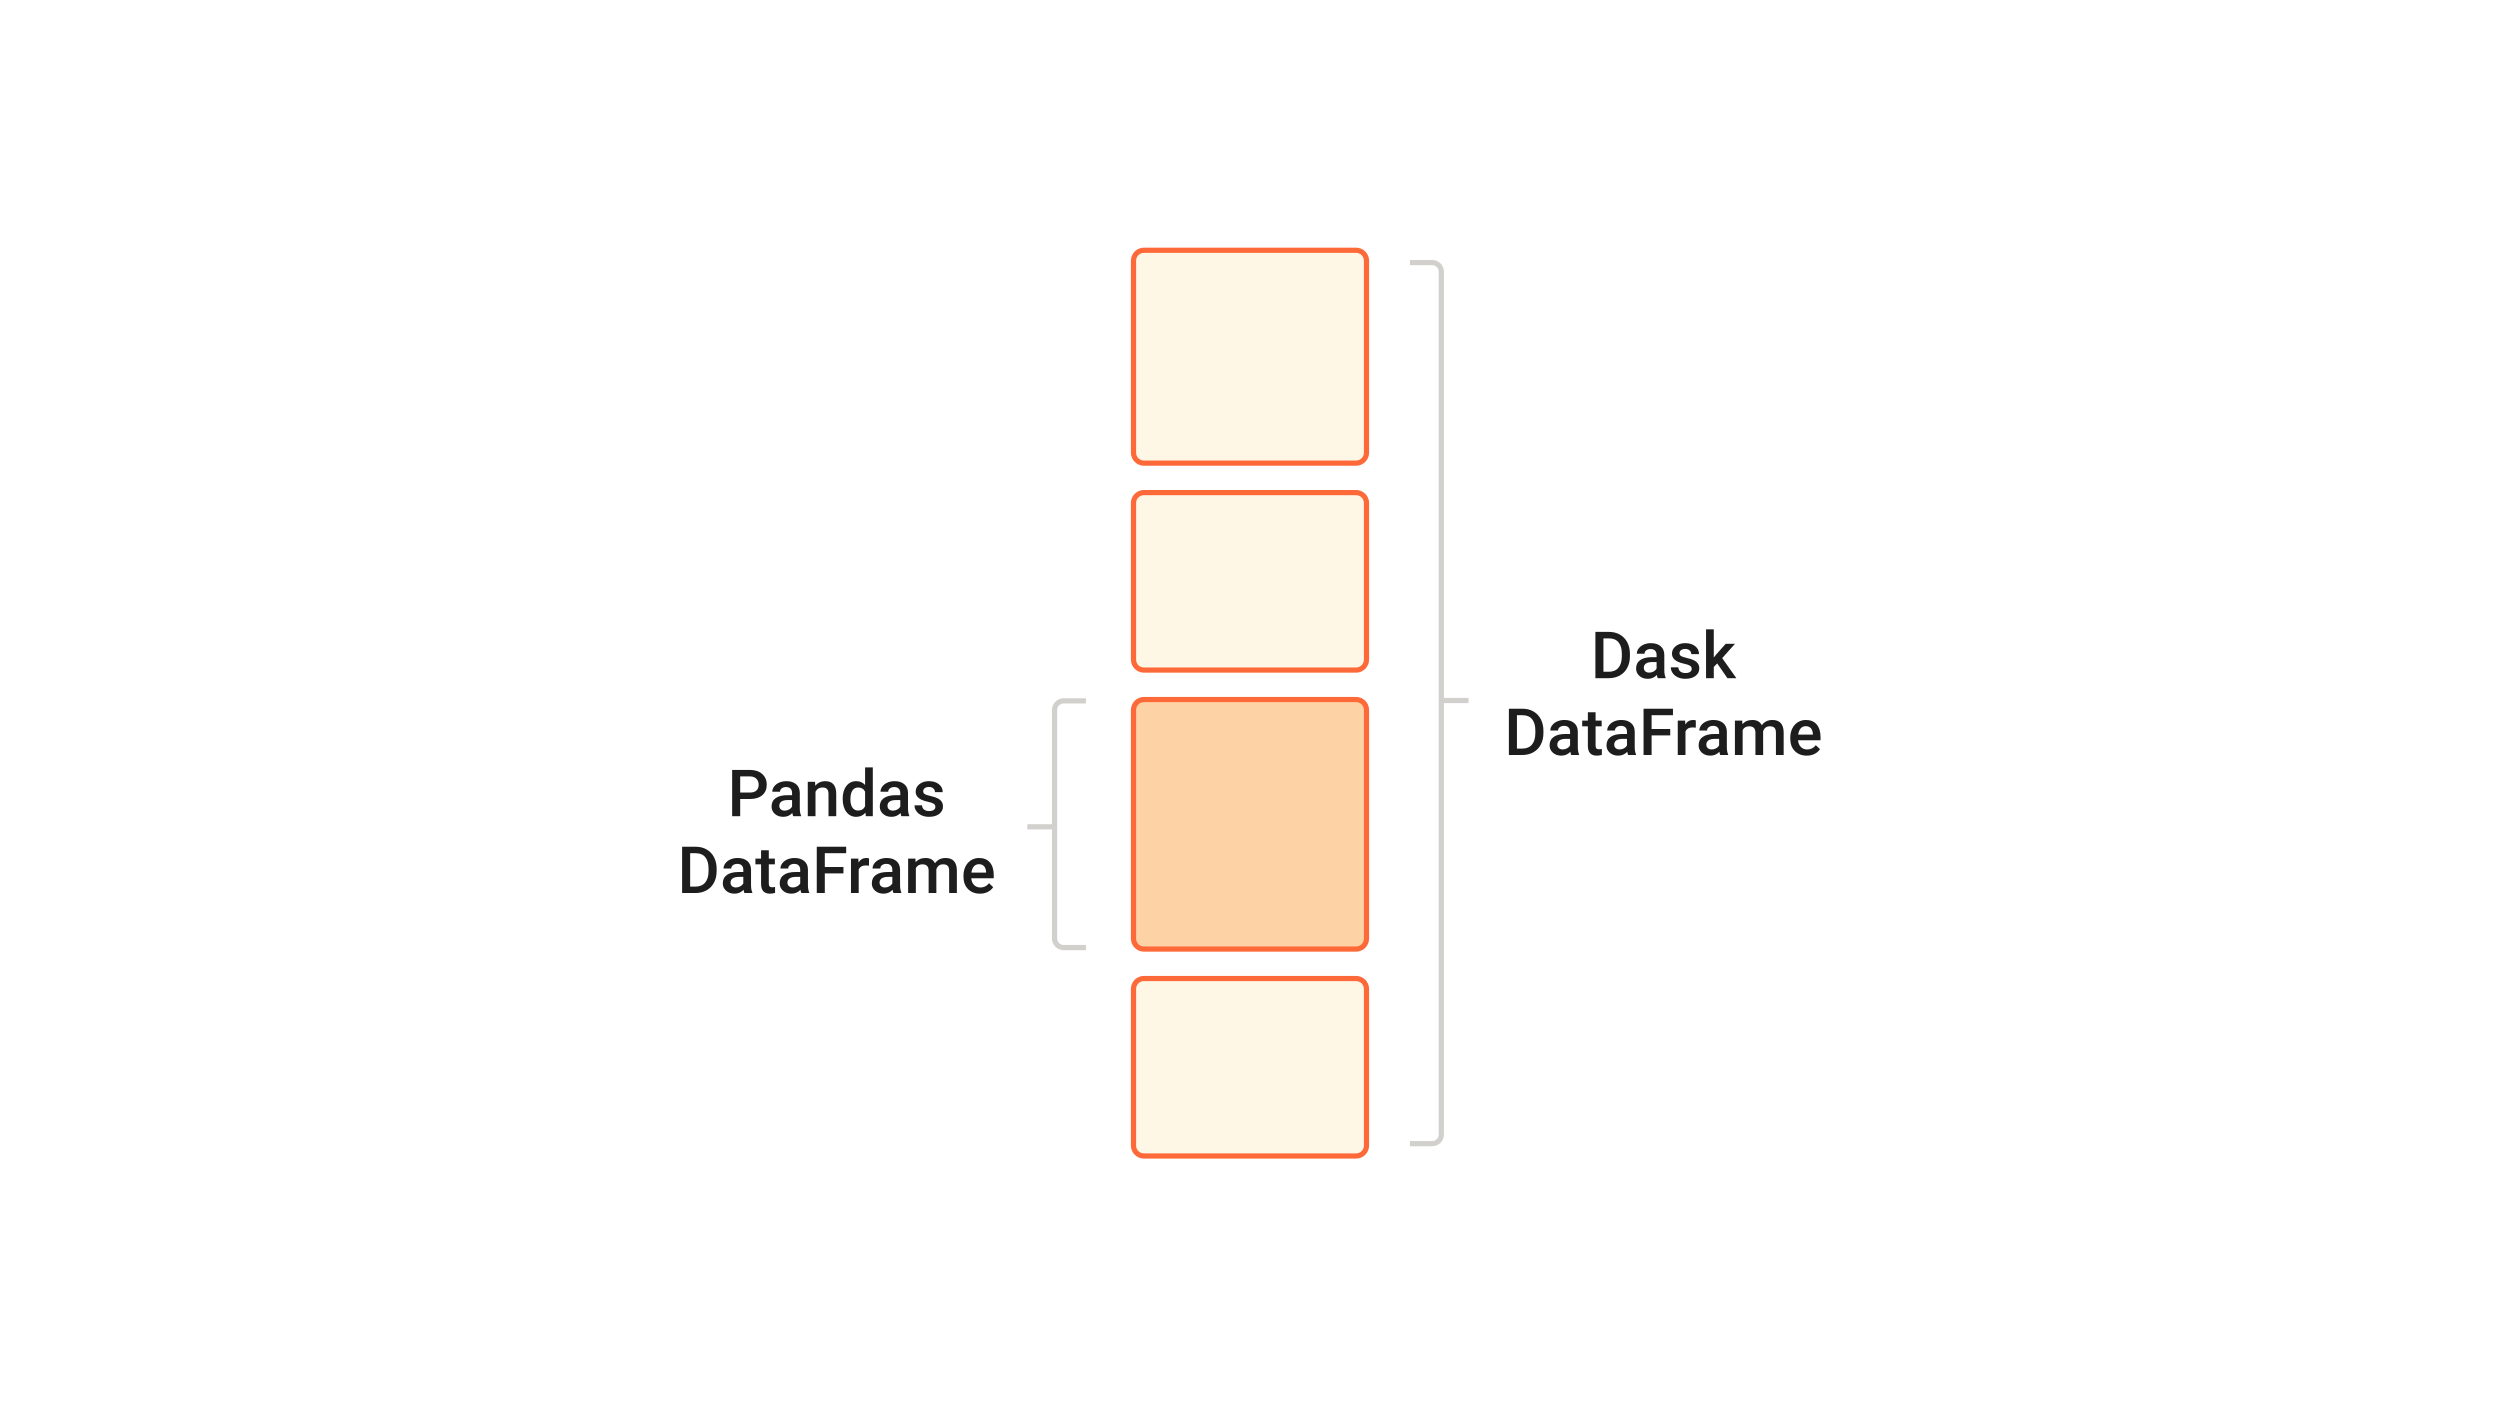
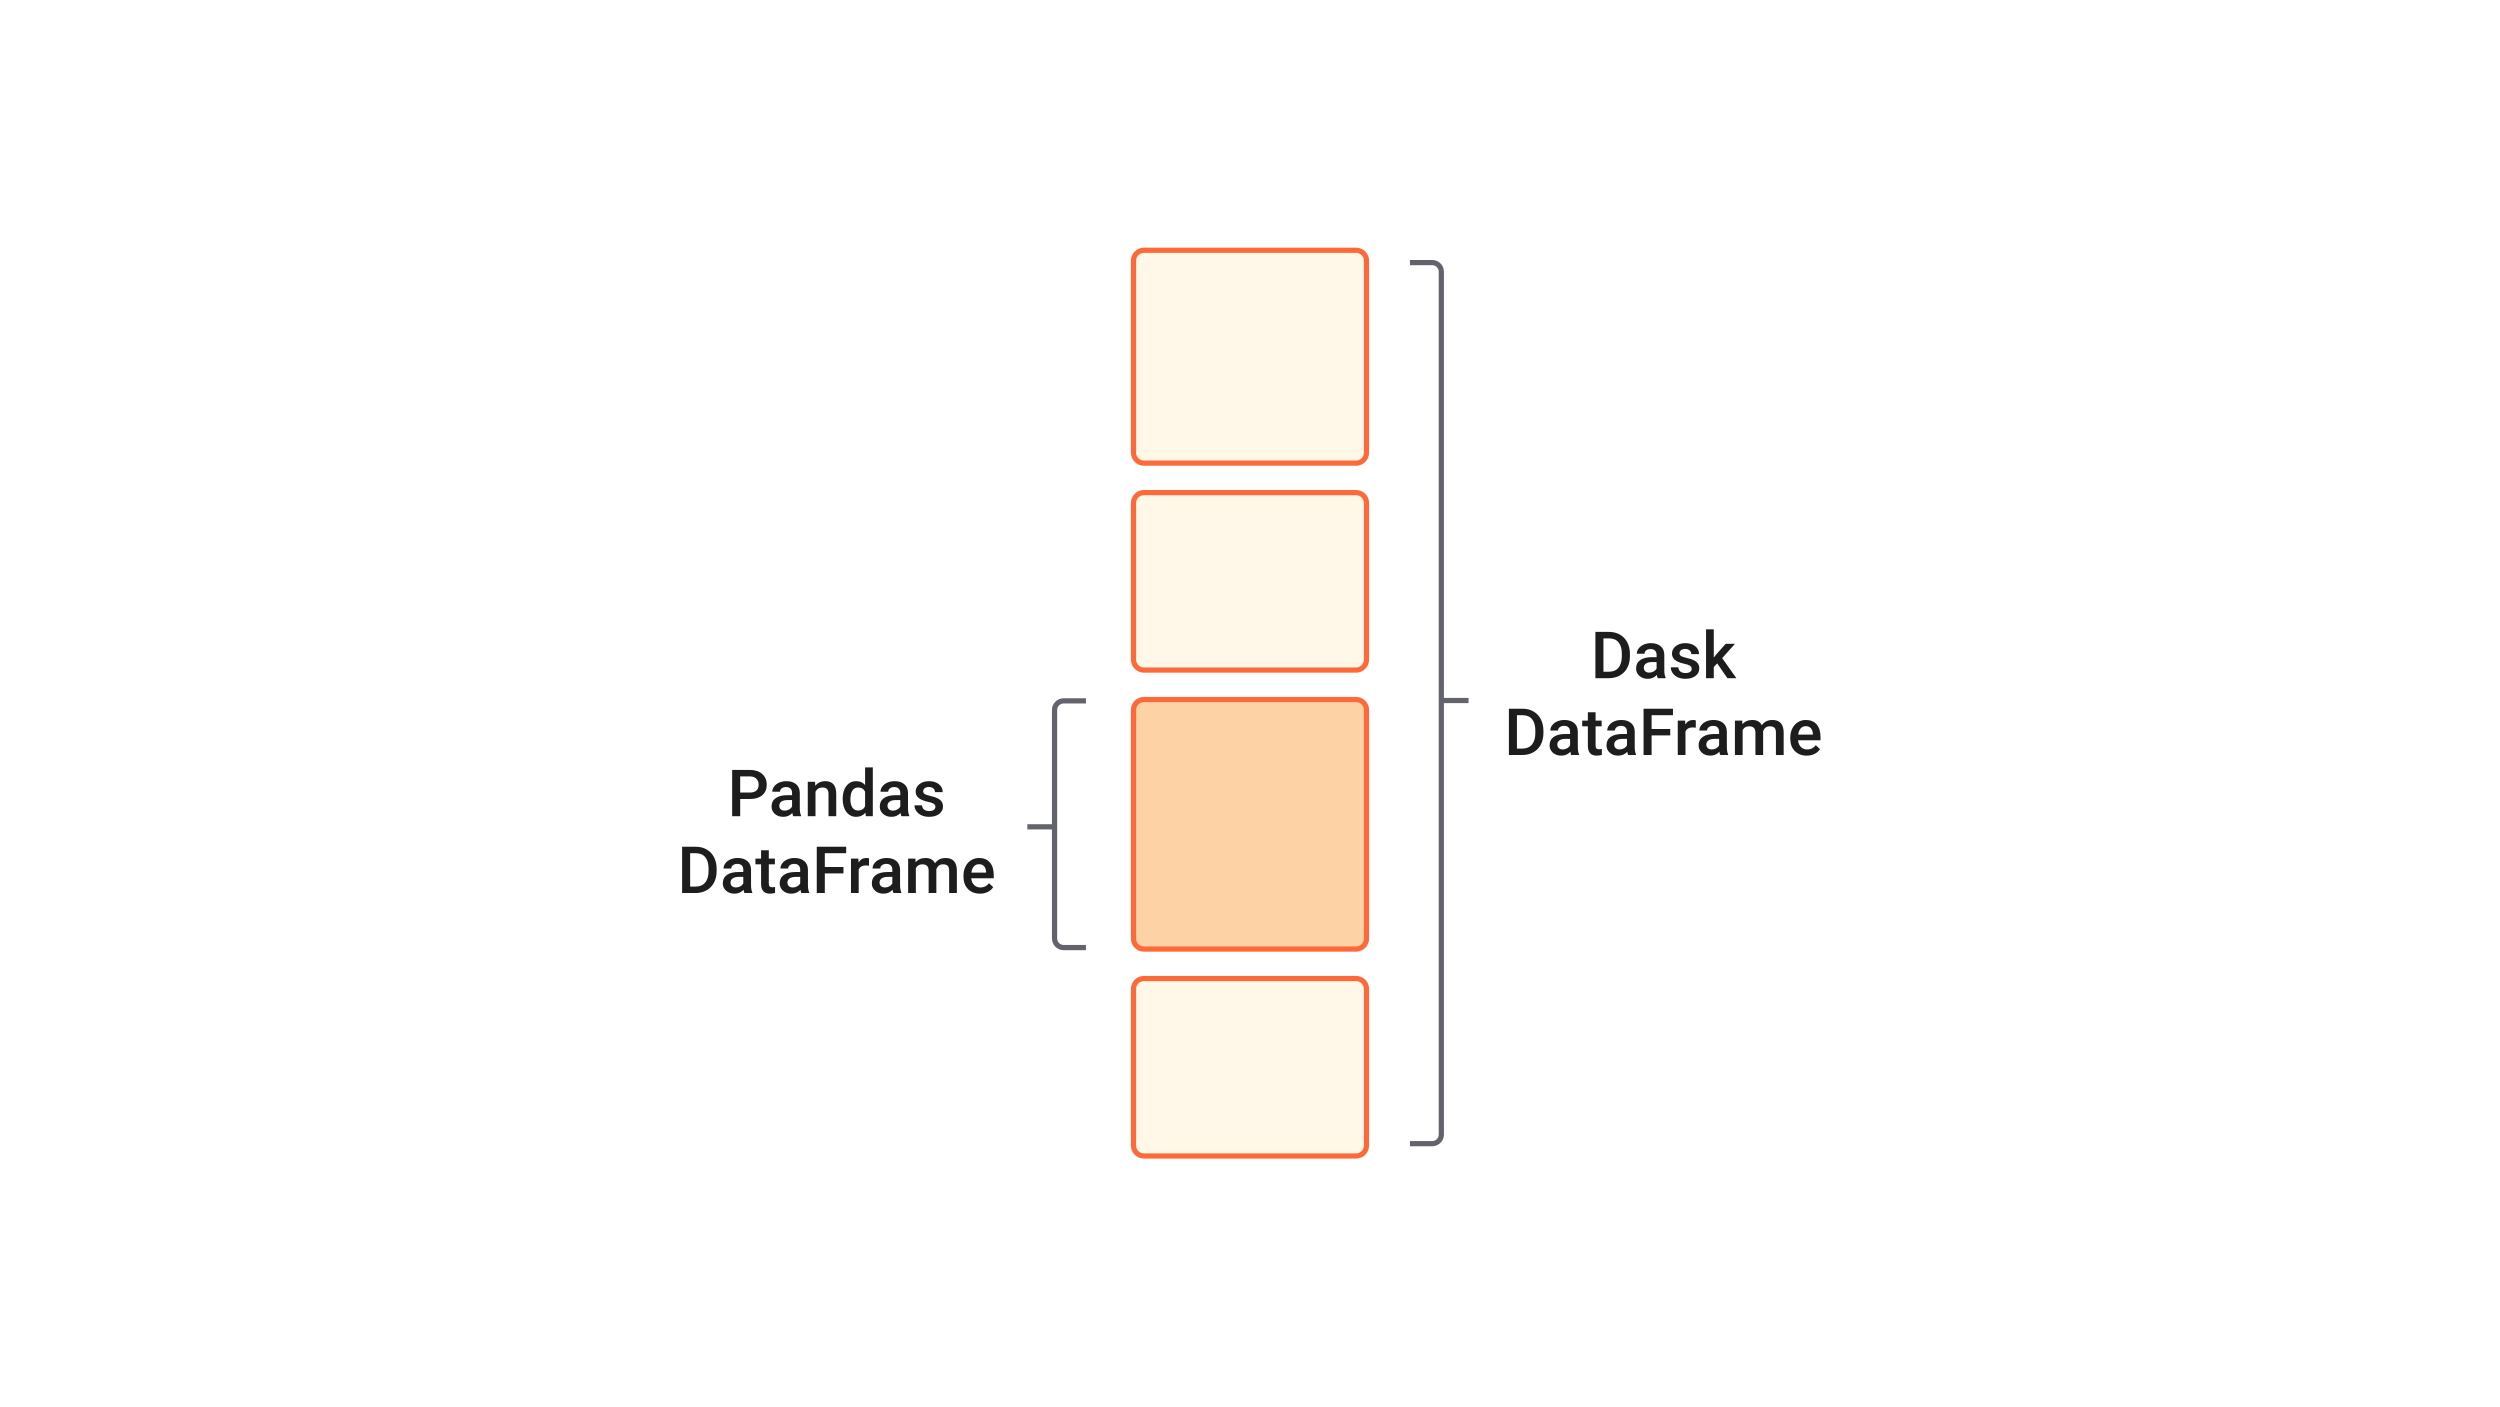
<svg xmlns="http://www.w3.org/2000/svg" width="1920" height="1080" viewBox="0 0 1920 1080" fill="none">
-   <rect x="1049.47" y="887.806" width="178.935" height="136.308" rx="8" transform="rotate(-180 1049.47 887.806)" fill="#FFF7E6" stroke="#FE6939" stroke-width="4" />
-   <rect x="1049.47" y="514.621" width="178.935" height="136.308" rx="8" transform="rotate(-180 1049.47 514.621)" fill="#FFF7E6" stroke="#FE6939" stroke-width="4" />
+   <rect x="1049.47" y="887.806" width="178.935" height="136.308" rx="8" transform="rotate(-180 1049.47 887.806)" fill="#FFF7E7" stroke="#FE6939" stroke-width="4" />
+   <rect x="1049.47" y="514.621" width="178.935" height="136.308" rx="8" transform="rotate(-180 1049.47 514.621)" fill="#FFF7E7" stroke="#FE6939" stroke-width="4" />
  <rect x="1049.47" y="728.879" width="178.935" height="191.639" rx="8" transform="rotate(-180 1049.47 728.879)" fill="#FDD3A6" stroke="#FE6939" stroke-width="4" />
-   <rect x="1049.47" y="355.694" width="178.935" height="163.499" rx="8" transform="rotate(-180 1049.47 355.694)" fill="#FFF7E6" stroke="#FE6939" stroke-width="4" />
+   <rect x="1049.47" y="355.694" width="178.935" height="163.499" rx="8" transform="rotate(-180 1049.47 355.694)" fill="#FFF7E7" stroke="#FE6939" stroke-width="4" />
  <path d="M568.465 613.637V626.845H562.289V591.299H575.887C579.859 591.299 583.008 592.332 585.336 594.399C587.679 596.466 588.851 599.201 588.851 602.602C588.851 606.085 587.704 608.795 585.409 610.732C583.13 612.669 579.932 613.637 575.814 613.637H568.465ZM568.465 608.681H575.887C578.085 608.681 579.761 608.169 580.917 607.143C582.072 606.102 582.65 604.604 582.65 602.651C582.65 600.731 582.064 599.201 580.892 598.061C579.72 596.906 578.109 596.312 576.058 596.279H568.465V608.681ZM609.188 626.845C608.928 626.341 608.7 625.519 608.505 624.38C606.616 626.349 604.305 627.334 601.571 627.334C598.918 627.334 596.753 626.577 595.077 625.063C593.4 623.55 592.562 621.678 592.562 619.448C592.562 616.632 593.604 614.476 595.687 612.978C597.787 611.465 600.782 610.708 604.671 610.708H608.309V608.974C608.309 607.607 607.927 606.517 607.162 605.703C606.397 604.873 605.233 604.458 603.671 604.458C602.32 604.458 601.213 604.8 600.35 605.483C599.488 606.15 599.056 607.005 599.056 608.047H593.124C593.124 606.598 593.604 605.247 594.564 603.994C595.524 602.724 596.826 601.732 598.47 601.015C600.13 600.299 601.978 599.941 604.012 599.941C607.105 599.941 609.571 600.722 611.41 602.285C613.249 603.831 614.193 606.012 614.242 608.828V620.742C614.242 623.118 614.575 625.014 615.243 626.43V626.845H609.188ZM602.67 622.573C603.841 622.573 604.94 622.288 605.965 621.719C607.007 621.149 607.788 620.384 608.309 619.424V614.443H605.111C602.914 614.443 601.262 614.826 600.155 615.591C599.048 616.356 598.495 617.438 598.495 618.838C598.495 619.977 598.869 620.888 599.618 621.572C600.383 622.239 601.4 622.573 602.67 622.573ZM625.961 600.429L626.131 603.481C628.085 601.121 630.648 599.941 633.822 599.941C639.323 599.941 642.123 603.091 642.22 609.389V626.845H636.288V609.731C636.288 608.055 635.921 606.818 635.189 606.02C634.473 605.206 633.293 604.8 631.649 604.8C629.256 604.8 627.474 605.882 626.302 608.047V626.845H620.37V600.429H625.961ZM647.176 613.442C647.176 609.373 648.12 606.11 650.008 603.652C651.896 601.178 654.427 599.941 657.601 599.941C660.401 599.941 662.663 600.918 664.388 602.871V589.345H670.321V626.845H664.95L664.657 624.111C662.883 626.26 660.515 627.334 657.552 627.334C654.46 627.334 651.953 626.089 650.033 623.598C648.129 621.108 647.176 617.723 647.176 613.442ZM653.109 613.955C653.109 616.64 653.622 618.74 654.647 620.254C655.689 621.751 657.162 622.5 659.066 622.5C661.491 622.5 663.265 621.417 664.388 619.253V607.973C663.298 605.858 661.54 604.8 659.115 604.8C657.194 604.8 655.713 605.565 654.671 607.094C653.63 608.608 653.109 610.895 653.109 613.955ZM692.294 626.845C692.033 626.341 691.805 625.519 691.61 624.38C689.722 626.349 687.411 627.334 684.676 627.334C682.023 627.334 679.859 626.577 678.182 625.063C676.506 623.55 675.668 621.678 675.668 619.448C675.668 616.632 676.709 614.476 678.793 612.978C680.892 611.465 683.887 610.708 687.777 610.708H691.415V608.974C691.415 607.607 691.032 606.517 690.267 605.703C689.502 604.873 688.338 604.458 686.776 604.458C685.425 604.458 684.318 604.8 683.456 605.483C682.593 606.15 682.162 607.005 682.162 608.047H676.229C676.229 606.598 676.709 605.247 677.67 603.994C678.63 602.724 679.932 601.732 681.576 601.015C683.236 600.299 685.083 599.941 687.118 599.941C690.21 599.941 692.676 600.722 694.515 602.285C696.354 603.831 697.298 606.012 697.347 608.828V620.742C697.347 623.118 697.681 625.014 698.348 626.43V626.845H692.294ZM685.775 622.573C686.947 622.573 688.046 622.288 689.071 621.719C690.113 621.149 690.894 620.384 691.415 619.424V614.443H688.216C686.019 614.443 684.367 614.826 683.26 615.591C682.154 616.356 681.6 617.438 681.6 618.838C681.6 619.977 681.975 620.888 682.723 621.572C683.488 622.239 684.505 622.573 685.775 622.573ZM718.368 619.668C718.368 618.61 717.928 617.804 717.049 617.251C716.187 616.697 714.746 616.209 712.728 615.786C710.71 615.363 709.025 614.826 707.674 614.175C704.712 612.742 703.231 610.667 703.231 607.949C703.231 605.67 704.191 603.766 706.112 602.236C708.032 600.706 710.474 599.941 713.436 599.941C716.594 599.941 719.141 600.722 721.078 602.285C723.031 603.847 724.007 605.874 724.007 608.364H718.075C718.075 607.225 717.652 606.281 716.805 605.532C715.959 604.767 714.836 604.385 713.436 604.385C712.134 604.385 711.068 604.686 710.238 605.288C709.424 605.89 709.017 606.696 709.017 607.705C709.017 608.616 709.4 609.324 710.165 609.829C710.93 610.333 712.476 610.846 714.803 611.367C717.131 611.872 718.954 612.482 720.272 613.198C721.607 613.898 722.591 614.744 723.226 615.737C723.877 616.73 724.203 617.934 724.203 619.35C724.203 621.727 723.218 623.655 721.249 625.136C719.279 626.601 716.699 627.334 713.509 627.334C711.345 627.334 709.416 626.943 707.723 626.162C706.031 625.381 704.712 624.306 703.768 622.939C702.824 621.572 702.352 620.099 702.352 618.52H708.114C708.195 619.92 708.724 621.002 709.701 621.767C710.677 622.516 711.971 622.89 713.583 622.89C715.145 622.89 716.333 622.597 717.147 622.011C717.961 621.409 718.368 620.628 718.368 619.668ZM523.861 685.845V650.299H534.359C537.5 650.299 540.283 650.998 542.709 652.398C545.15 653.798 547.038 655.784 548.373 658.355C549.707 660.927 550.375 663.873 550.375 667.193V668.975C550.375 672.344 549.699 675.307 548.348 677.862C547.014 680.417 545.101 682.387 542.611 683.77C540.137 685.154 537.297 685.845 534.09 685.845H523.861ZM530.038 655.279V680.914H534.066C537.305 680.914 539.787 679.905 541.512 677.886C543.254 675.852 544.141 672.939 544.173 669.146V667.169C544.173 663.311 543.335 660.365 541.659 658.331C539.982 656.296 537.549 655.279 534.359 655.279H530.038ZM571.737 685.845C571.477 685.341 571.249 684.519 571.053 683.38C569.165 685.349 566.854 686.334 564.12 686.334C561.467 686.334 559.302 685.577 557.626 684.063C555.949 682.55 555.111 680.678 555.111 678.448C555.111 675.632 556.153 673.476 558.236 671.978C560.336 670.465 563.33 669.708 567.22 669.708H570.858V667.974C570.858 666.607 570.476 665.517 569.711 664.703C568.946 663.873 567.782 663.458 566.219 663.458C564.868 663.458 563.762 663.8 562.899 664.483C562.036 665.15 561.605 666.005 561.605 667.047H555.672C555.672 665.598 556.153 664.247 557.113 662.994C558.073 661.724 559.375 660.732 561.019 660.015C562.679 659.299 564.527 658.941 566.561 658.941C569.654 658.941 572.119 659.722 573.959 661.285C575.798 662.831 576.742 665.012 576.791 667.828V679.742C576.791 682.118 577.124 684.014 577.792 685.43V685.845H571.737ZM565.218 681.573C566.39 681.573 567.489 681.288 568.514 680.719C569.556 680.149 570.337 679.384 570.858 678.424V673.443H567.66C565.463 673.443 563.81 673.826 562.704 674.591C561.597 675.356 561.044 676.438 561.044 677.838C561.044 678.977 561.418 679.888 562.167 680.572C562.932 681.239 563.949 681.573 565.218 681.573ZM590.438 653.009V659.429H595.101V663.824H590.438V678.57C590.438 679.579 590.633 680.312 591.024 680.767C591.431 681.207 592.147 681.427 593.172 681.427C593.856 681.427 594.548 681.345 595.248 681.182V685.772C593.897 686.147 592.595 686.334 591.341 686.334C586.784 686.334 584.505 683.819 584.505 678.79V663.824H580.16V659.429H584.505V653.009H590.438ZM615.438 685.845C615.178 685.341 614.95 684.519 614.755 683.38C612.866 685.349 610.555 686.334 607.821 686.334C605.168 686.334 603.003 685.577 601.327 684.063C599.65 682.55 598.812 680.678 598.812 678.448C598.812 675.632 599.854 673.476 601.937 671.978C604.037 670.465 607.032 669.708 610.921 669.708H614.559V667.974C614.559 666.607 614.177 665.517 613.412 664.703C612.647 663.873 611.483 663.458 609.921 663.458C608.57 663.458 607.463 663.8 606.6 664.483C605.738 665.15 605.306 666.005 605.306 667.047H599.374C599.374 665.598 599.854 664.247 600.814 662.994C601.774 661.724 603.076 660.732 604.72 660.015C606.38 659.299 608.228 658.941 610.262 658.941C613.355 658.941 615.821 659.722 617.66 661.285C619.499 662.831 620.443 665.012 620.492 667.828V679.742C620.492 682.118 620.825 684.014 621.493 685.43V685.845H615.438ZM608.92 681.573C610.091 681.573 611.19 681.288 612.215 680.719C613.257 680.149 614.038 679.384 614.559 678.424V673.443H611.361C609.164 673.443 607.512 673.826 606.405 674.591C605.298 675.356 604.745 676.438 604.745 677.838C604.745 678.977 605.119 679.888 605.868 680.572C606.633 681.239 607.65 681.573 608.92 681.573ZM647.762 670.782H633.456V685.845H627.279V650.299H649.862V655.279H633.456V665.85H647.762V670.782ZM667.391 664.849C666.61 664.719 665.804 664.654 664.974 664.654C662.256 664.654 660.425 665.696 659.481 667.779V685.845H653.548V659.429H659.213L659.359 662.384C660.791 660.089 662.777 658.941 665.316 658.941C666.162 658.941 666.862 659.055 667.416 659.283L667.391 664.849ZM686.19 685.845C685.93 685.341 685.702 684.519 685.506 683.38C683.618 685.349 681.307 686.334 678.573 686.334C675.92 686.334 673.755 685.577 672.079 684.063C670.402 682.55 669.564 680.678 669.564 678.448C669.564 675.632 670.606 673.476 672.689 671.978C674.789 670.465 677.783 669.708 681.673 669.708H685.311V667.974C685.311 666.607 684.929 665.517 684.164 664.703C683.399 663.873 682.235 663.458 680.672 663.458C679.322 663.458 678.215 663.8 677.352 664.483C676.49 665.15 676.058 666.005 676.058 667.047H670.126C670.126 665.598 670.606 664.247 671.566 662.994C672.526 661.724 673.828 660.732 675.472 660.015C677.132 659.299 678.98 658.941 681.014 658.941C684.107 658.941 686.573 659.722 688.412 661.285C690.251 662.831 691.195 665.012 691.244 667.828V679.742C691.244 682.118 691.577 684.014 692.245 685.43V685.845H686.19ZM679.671 681.573C680.843 681.573 681.942 681.288 682.967 680.719C684.009 680.149 684.79 679.384 685.311 678.424V673.443H682.113C679.916 673.443 678.264 673.826 677.157 674.591C676.05 675.356 675.497 676.438 675.497 677.838C675.497 678.977 675.871 679.888 676.62 680.572C677.385 681.239 678.402 681.573 679.671 681.573ZM703.036 659.429L703.207 662.188C705.062 660.024 707.601 658.941 710.824 658.941C714.356 658.941 716.773 660.292 718.075 662.994C719.995 660.292 722.697 658.941 726.18 658.941C729.094 658.941 731.258 659.747 732.674 661.358C734.107 662.969 734.839 665.346 734.872 668.487V685.845H728.939V668.658C728.939 666.982 728.573 665.753 727.84 664.971C727.108 664.19 725.895 663.8 724.203 663.8C722.852 663.8 721.745 664.166 720.882 664.898C720.036 665.614 719.442 666.558 719.1 667.73L719.125 685.845H713.192V668.463C713.111 665.354 711.524 663.8 708.431 663.8C706.055 663.8 704.37 664.768 703.378 666.705V685.845H697.445V659.429H703.036ZM752.596 686.334C748.837 686.334 745.785 685.154 743.441 682.794C741.114 680.417 739.95 677.26 739.95 673.321V672.589C739.95 669.952 740.454 667.6 741.463 665.533C742.489 663.45 743.921 661.83 745.76 660.675C747.6 659.519 749.65 658.941 751.913 658.941C755.51 658.941 758.285 660.089 760.238 662.384C762.207 664.678 763.192 667.926 763.192 672.125V674.517H745.931C746.11 676.698 746.835 678.424 748.104 679.693C749.39 680.963 751.001 681.597 752.938 681.597C755.656 681.597 757.87 680.499 759.579 678.302L762.777 681.353C761.719 682.932 760.303 684.161 758.529 685.04C756.771 685.902 754.794 686.334 752.596 686.334ZM751.888 663.702C750.261 663.702 748.942 664.272 747.933 665.411C746.94 666.55 746.306 668.137 746.029 670.172H757.333V669.732C757.202 667.747 756.673 666.249 755.746 665.24C754.818 664.215 753.532 663.702 751.888 663.702Z" fill="#1D1D1D" />
  <path d="M1225.27 520.846V485.299H1235.76C1238.9 485.299 1241.69 485.999 1244.11 487.398C1246.55 488.798 1248.44 490.784 1249.78 493.355C1251.11 495.927 1251.78 498.873 1251.78 502.193V503.975C1251.78 507.345 1251.1 510.307 1249.75 512.862C1248.42 515.417 1246.51 517.387 1244.02 518.77C1241.54 520.154 1238.7 520.846 1235.49 520.846H1225.27ZM1231.44 490.279V515.914H1235.47C1238.71 515.914 1241.19 514.905 1242.92 512.887C1244.66 510.852 1245.54 507.939 1245.58 504.146V502.169C1245.58 498.311 1244.74 495.365 1243.06 493.331C1241.39 491.296 1238.95 490.279 1235.76 490.279H1231.44ZM1273.14 520.846C1272.88 520.341 1272.65 519.519 1272.46 518.38C1270.57 520.349 1268.26 521.334 1265.52 521.334C1262.87 521.334 1260.71 520.577 1259.03 519.063C1257.35 517.55 1256.52 515.678 1256.52 513.448C1256.52 510.632 1257.56 508.476 1259.64 506.978C1261.74 505.465 1264.73 504.708 1268.62 504.708H1272.26V502.974C1272.26 501.607 1271.88 500.517 1271.11 499.703C1270.35 498.873 1269.19 498.458 1267.62 498.458C1266.27 498.458 1265.17 498.8 1264.3 499.483C1263.44 500.151 1263.01 501.005 1263.01 502.047H1257.08C1257.08 500.598 1257.56 499.247 1258.52 497.994C1259.48 496.724 1260.78 495.732 1262.42 495.015C1264.08 494.299 1265.93 493.941 1267.97 493.941C1271.06 493.941 1273.52 494.723 1275.36 496.285C1277.2 497.831 1278.15 500.012 1278.19 502.828V514.742C1278.19 517.118 1278.53 519.014 1279.2 520.431V520.846H1273.14ZM1266.62 516.573C1267.79 516.573 1268.89 516.288 1269.92 515.719C1270.96 515.149 1271.74 514.384 1272.26 513.424V508.443H1269.06C1266.87 508.443 1265.21 508.826 1264.11 509.591C1263 510.356 1262.45 511.438 1262.45 512.838C1262.45 513.977 1262.82 514.889 1263.57 515.572C1264.34 516.239 1265.35 516.573 1266.62 516.573ZM1299.22 513.668C1299.22 512.61 1298.78 511.804 1297.9 511.251C1297.03 510.697 1295.59 510.209 1293.58 509.786C1291.56 509.363 1289.87 508.826 1288.52 508.175C1285.56 506.742 1284.08 504.667 1284.08 501.949C1284.08 499.67 1285.04 497.766 1286.96 496.236C1288.88 494.706 1291.32 493.941 1294.28 493.941C1297.44 493.941 1299.99 494.723 1301.93 496.285C1303.88 497.848 1304.85 499.874 1304.85 502.364H1298.92C1298.92 501.225 1298.5 500.281 1297.65 499.532C1296.81 498.767 1295.68 498.385 1294.28 498.385C1292.98 498.385 1291.92 498.686 1291.09 499.288C1290.27 499.89 1289.86 500.696 1289.86 501.705C1289.86 502.616 1290.25 503.324 1291.01 503.829C1291.78 504.334 1293.32 504.846 1295.65 505.367C1297.98 505.872 1299.8 506.482 1301.12 507.198C1302.45 507.898 1303.44 508.744 1304.07 509.737C1304.72 510.73 1305.05 511.934 1305.05 513.35C1305.05 515.727 1304.07 517.655 1302.1 519.137C1300.13 520.601 1297.55 521.334 1294.36 521.334C1292.19 521.334 1290.26 520.943 1288.57 520.162C1286.88 519.381 1285.56 518.306 1284.62 516.939C1283.67 515.572 1283.2 514.099 1283.2 512.52H1288.96C1289.04 513.92 1289.57 515.002 1290.55 515.767C1291.52 516.516 1292.82 516.89 1294.43 516.89C1295.99 516.89 1297.18 516.598 1297.99 516.012C1298.81 515.409 1299.22 514.628 1299.22 513.668ZM1318.82 509.517L1316.18 512.227V520.846H1310.25V483.346H1316.18V504.976L1318.04 502.657L1325.34 494.43H1332.47L1322.65 505.44L1333.52 520.846H1326.66L1318.82 509.517ZM1158.83 579.846V544.299H1169.33C1172.47 544.299 1175.26 544.999 1177.68 546.398C1180.12 547.798 1182.01 549.784 1183.35 552.355C1184.68 554.927 1185.35 557.873 1185.35 561.193V562.975C1185.35 566.345 1184.67 569.307 1183.32 571.862C1181.99 574.417 1180.07 576.387 1177.58 577.77C1175.11 579.154 1172.27 579.846 1169.06 579.846H1158.83ZM1165.01 549.279V574.914H1169.04C1172.28 574.914 1174.76 573.905 1176.49 571.887C1178.23 569.852 1179.11 566.939 1179.15 563.146V561.169C1179.15 557.311 1178.31 554.365 1176.63 552.331C1174.96 550.296 1172.52 549.279 1169.33 549.279H1165.01ZM1206.71 579.846C1206.45 579.341 1206.22 578.519 1206.03 577.38C1204.14 579.349 1201.83 580.334 1199.09 580.334C1196.44 580.334 1194.28 579.577 1192.6 578.063C1190.92 576.55 1190.08 574.678 1190.08 572.448C1190.08 569.632 1191.13 567.476 1193.21 565.978C1195.31 564.465 1198.3 563.708 1202.19 563.708H1205.83V561.974C1205.83 560.607 1205.45 559.517 1204.68 558.703C1203.92 557.873 1202.76 557.458 1201.19 557.458C1199.84 557.458 1198.74 557.8 1197.87 558.483C1197.01 559.151 1196.58 560.005 1196.58 561.047H1190.65C1190.65 559.598 1191.13 558.247 1192.09 556.994C1193.05 555.724 1194.35 554.732 1195.99 554.015C1197.65 553.299 1199.5 552.941 1201.53 552.941C1204.63 552.941 1207.09 553.723 1208.93 555.285C1210.77 556.831 1211.72 559.012 1211.76 561.828V573.742C1211.76 576.118 1212.1 578.014 1212.77 579.431V579.846H1206.71ZM1200.19 575.573C1201.36 575.573 1202.46 575.288 1203.49 574.719C1204.53 574.149 1205.31 573.384 1205.83 572.424V567.443H1202.63C1200.44 567.443 1198.78 567.826 1197.68 568.591C1196.57 569.356 1196.02 570.438 1196.02 571.838C1196.02 572.977 1196.39 573.889 1197.14 574.572C1197.91 575.239 1198.92 575.573 1200.19 575.573ZM1225.41 547.009V553.43H1230.07V557.824H1225.41V572.57C1225.41 573.579 1225.61 574.312 1226 574.767C1226.4 575.207 1227.12 575.427 1228.15 575.427C1228.83 575.427 1229.52 575.345 1230.22 575.182V579.772C1228.87 580.147 1227.57 580.334 1226.31 580.334C1221.76 580.334 1219.48 577.819 1219.48 572.79V557.824H1215.13V553.43H1219.48V547.009H1225.41ZM1250.41 579.846C1250.15 579.341 1249.92 578.519 1249.73 577.38C1247.84 579.349 1245.53 580.334 1242.79 580.334C1240.14 580.334 1237.98 579.577 1236.3 578.063C1234.62 576.55 1233.79 574.678 1233.79 572.448C1233.79 569.632 1234.83 567.476 1236.91 565.978C1239.01 564.465 1242 563.708 1245.89 563.708H1249.53V561.974C1249.53 560.607 1249.15 559.517 1248.39 558.703C1247.62 557.873 1246.46 557.458 1244.89 557.458C1243.54 557.458 1242.44 557.8 1241.57 558.483C1240.71 559.151 1240.28 560.005 1240.28 561.047H1234.35C1234.35 559.598 1234.83 558.247 1235.79 556.994C1236.75 555.724 1238.05 554.732 1239.69 554.015C1241.35 553.299 1243.2 552.941 1245.24 552.941C1248.33 552.941 1250.79 553.723 1252.63 555.285C1254.47 556.831 1255.42 559.012 1255.47 561.828V573.742C1255.47 576.118 1255.8 578.014 1256.47 579.431V579.846H1250.41ZM1243.89 575.573C1245.06 575.573 1246.16 575.288 1247.19 574.719C1248.23 574.149 1249.01 573.384 1249.53 572.424V567.443H1246.33C1244.14 567.443 1242.49 567.826 1241.38 568.591C1240.27 569.356 1239.72 570.438 1239.72 571.838C1239.72 572.977 1240.09 573.889 1240.84 574.572C1241.61 575.239 1242.62 575.573 1243.89 575.573ZM1282.74 564.782H1268.43V579.846H1262.25V544.299H1284.84V549.279H1268.43V559.85H1282.74V564.782ZM1302.36 558.849C1301.58 558.719 1300.78 558.654 1299.95 558.654C1297.23 558.654 1295.4 559.696 1294.45 561.779V579.846H1288.52V553.43H1294.19L1294.33 556.384C1295.76 554.089 1297.75 552.941 1300.29 552.941C1301.14 552.941 1301.84 553.055 1302.39 553.283L1302.36 558.849ZM1321.16 579.846C1320.9 579.341 1320.68 578.519 1320.48 577.38C1318.59 579.349 1316.28 580.334 1313.55 580.334C1310.89 580.334 1308.73 579.577 1307.05 578.063C1305.38 576.55 1304.54 574.678 1304.54 572.448C1304.54 569.632 1305.58 567.476 1307.66 565.978C1309.76 564.465 1312.76 563.708 1316.65 563.708H1320.28V561.974C1320.28 560.607 1319.9 559.517 1319.14 558.703C1318.37 557.873 1317.21 557.458 1315.65 557.458C1314.29 557.458 1313.19 557.8 1312.33 558.483C1311.46 559.151 1311.03 560.005 1311.03 561.047H1305.1C1305.1 559.598 1305.58 558.247 1306.54 556.994C1307.5 555.724 1308.8 554.732 1310.45 554.015C1312.11 553.299 1313.95 552.941 1315.99 552.941C1319.08 552.941 1321.55 553.723 1323.39 555.285C1325.22 556.831 1326.17 559.012 1326.22 561.828V573.742C1326.22 576.118 1326.55 578.014 1327.22 579.431V579.846H1321.16ZM1314.64 575.573C1315.82 575.573 1316.92 575.288 1317.94 574.719C1318.98 574.149 1319.76 573.384 1320.28 572.424V567.443H1317.09C1314.89 567.443 1313.24 567.826 1312.13 568.591C1311.02 569.356 1310.47 570.438 1310.47 571.838C1310.47 572.977 1310.84 573.889 1311.59 574.572C1312.36 575.239 1313.38 575.573 1314.64 575.573ZM1338.01 553.43L1338.18 556.188C1340.04 554.024 1342.57 552.941 1345.8 552.941C1349.33 552.941 1351.75 554.292 1353.05 556.994C1354.97 554.292 1357.67 552.941 1361.15 552.941C1364.07 552.941 1366.23 553.747 1367.65 555.358C1369.08 556.97 1369.81 559.346 1369.85 562.487V579.846H1363.91V562.658C1363.91 560.982 1363.55 559.753 1362.81 558.972C1362.08 558.19 1360.87 557.8 1359.18 557.8C1357.83 557.8 1356.72 558.166 1355.86 558.898C1355.01 559.614 1354.42 560.558 1354.07 561.73L1354.1 579.846H1348.17V562.463C1348.08 559.354 1346.5 557.8 1343.4 557.8C1341.03 557.8 1339.34 558.768 1338.35 560.705V579.846H1332.42V553.43H1338.01ZM1387.57 580.334C1383.81 580.334 1380.76 579.154 1378.41 576.794C1376.09 574.417 1374.92 571.26 1374.92 567.321V566.589C1374.92 563.952 1375.43 561.6 1376.44 559.533C1377.46 557.45 1378.89 555.83 1380.73 554.675C1382.57 553.519 1384.62 552.941 1386.89 552.941C1390.48 552.941 1393.26 554.089 1395.21 556.384C1397.18 558.679 1398.17 561.926 1398.17 566.125V568.517H1380.9C1381.08 570.698 1381.81 572.424 1383.08 573.693C1384.36 574.963 1385.97 575.598 1387.91 575.598C1390.63 575.598 1392.84 574.499 1394.55 572.302L1397.75 575.353C1396.69 576.932 1395.28 578.161 1393.5 579.04C1391.74 579.903 1389.77 580.334 1387.57 580.334ZM1386.86 557.702C1385.23 557.702 1383.92 558.272 1382.91 559.411C1381.91 560.55 1381.28 562.137 1381 564.172H1392.31V563.732C1392.18 561.747 1391.65 560.249 1390.72 559.24C1389.79 558.215 1388.51 557.702 1386.86 557.702Z" fill="#1D1D1D" />
-   <path d="M1082.83 201.667H1099.94C1103.8 201.667 1106.94 204.801 1106.94 208.667V871.333C1106.94 875.199 1103.8 878.333 1099.94 878.333H1082.83" stroke="#D2D0CC" stroke-width="4" />
-   <line x1="1106.94" y1="538" x2="1127.83" y2="538" stroke="#D2D0CC" stroke-width="4" />
-   <path d="M834 727.733L816.899 727.733C813.033 727.733 809.899 724.599 809.899 720.733L809.899 545.267C809.899 541.401 813.033 538.267 816.899 538.267L834 538.267" stroke="#D2D0CC" stroke-width="4" />
-   <line x1="809.899" y1="635" x2="789" y2="635" stroke="#D2D0CC" stroke-width="4" />
+   <path d="M1082.83 201.667H1099.94C1103.8 201.667 1106.94 204.801 1106.94 208.667V871.333C1106.94 875.199 1103.8 878.333 1099.94 878.333H1082.83" stroke="#62636C" stroke-width="4" />
+   <line x1="1106.94" y1="538" x2="1127.83" y2="538" stroke="#62636C" stroke-width="4" />
+   <path d="M834 727.733L816.899 727.733C813.033 727.733 809.899 724.599 809.899 720.733L809.899 545.267C809.899 541.401 813.033 538.267 816.899 538.267L834 538.267" stroke="#62636C" stroke-width="4" />
+   <line x1="809.899" y1="635" x2="789" y2="635" stroke="#62636C" stroke-width="4" />
</svg>
